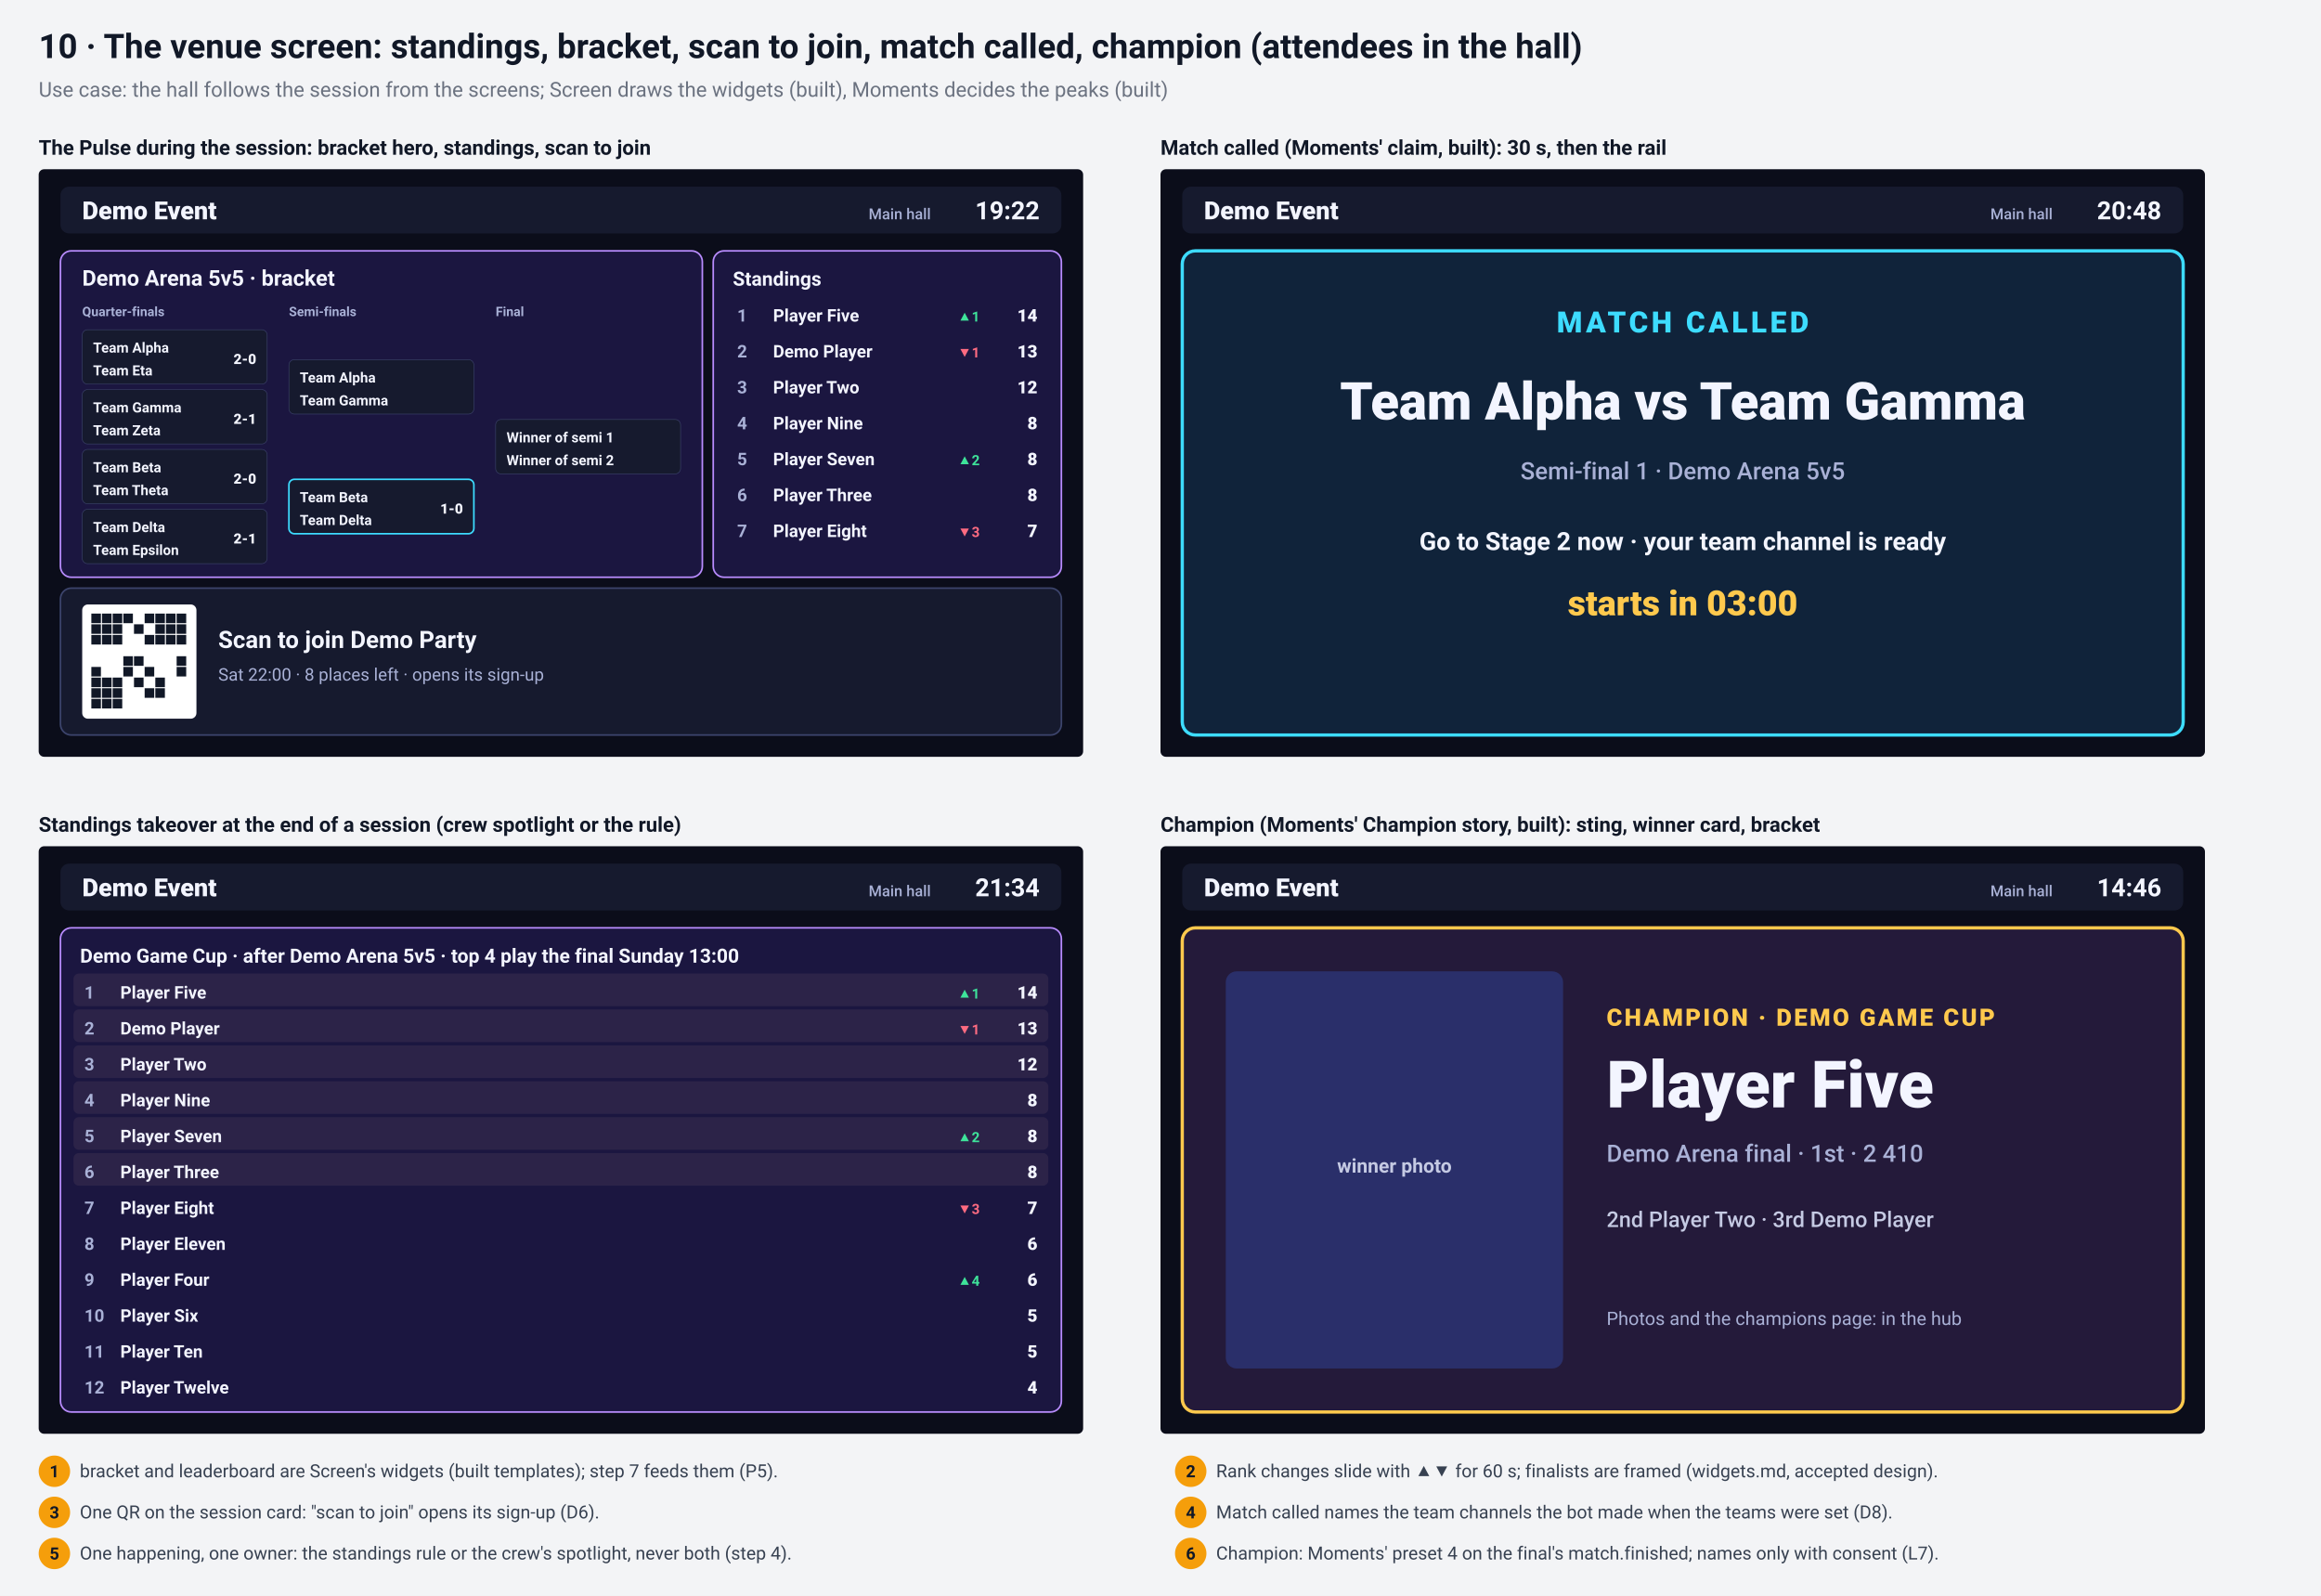
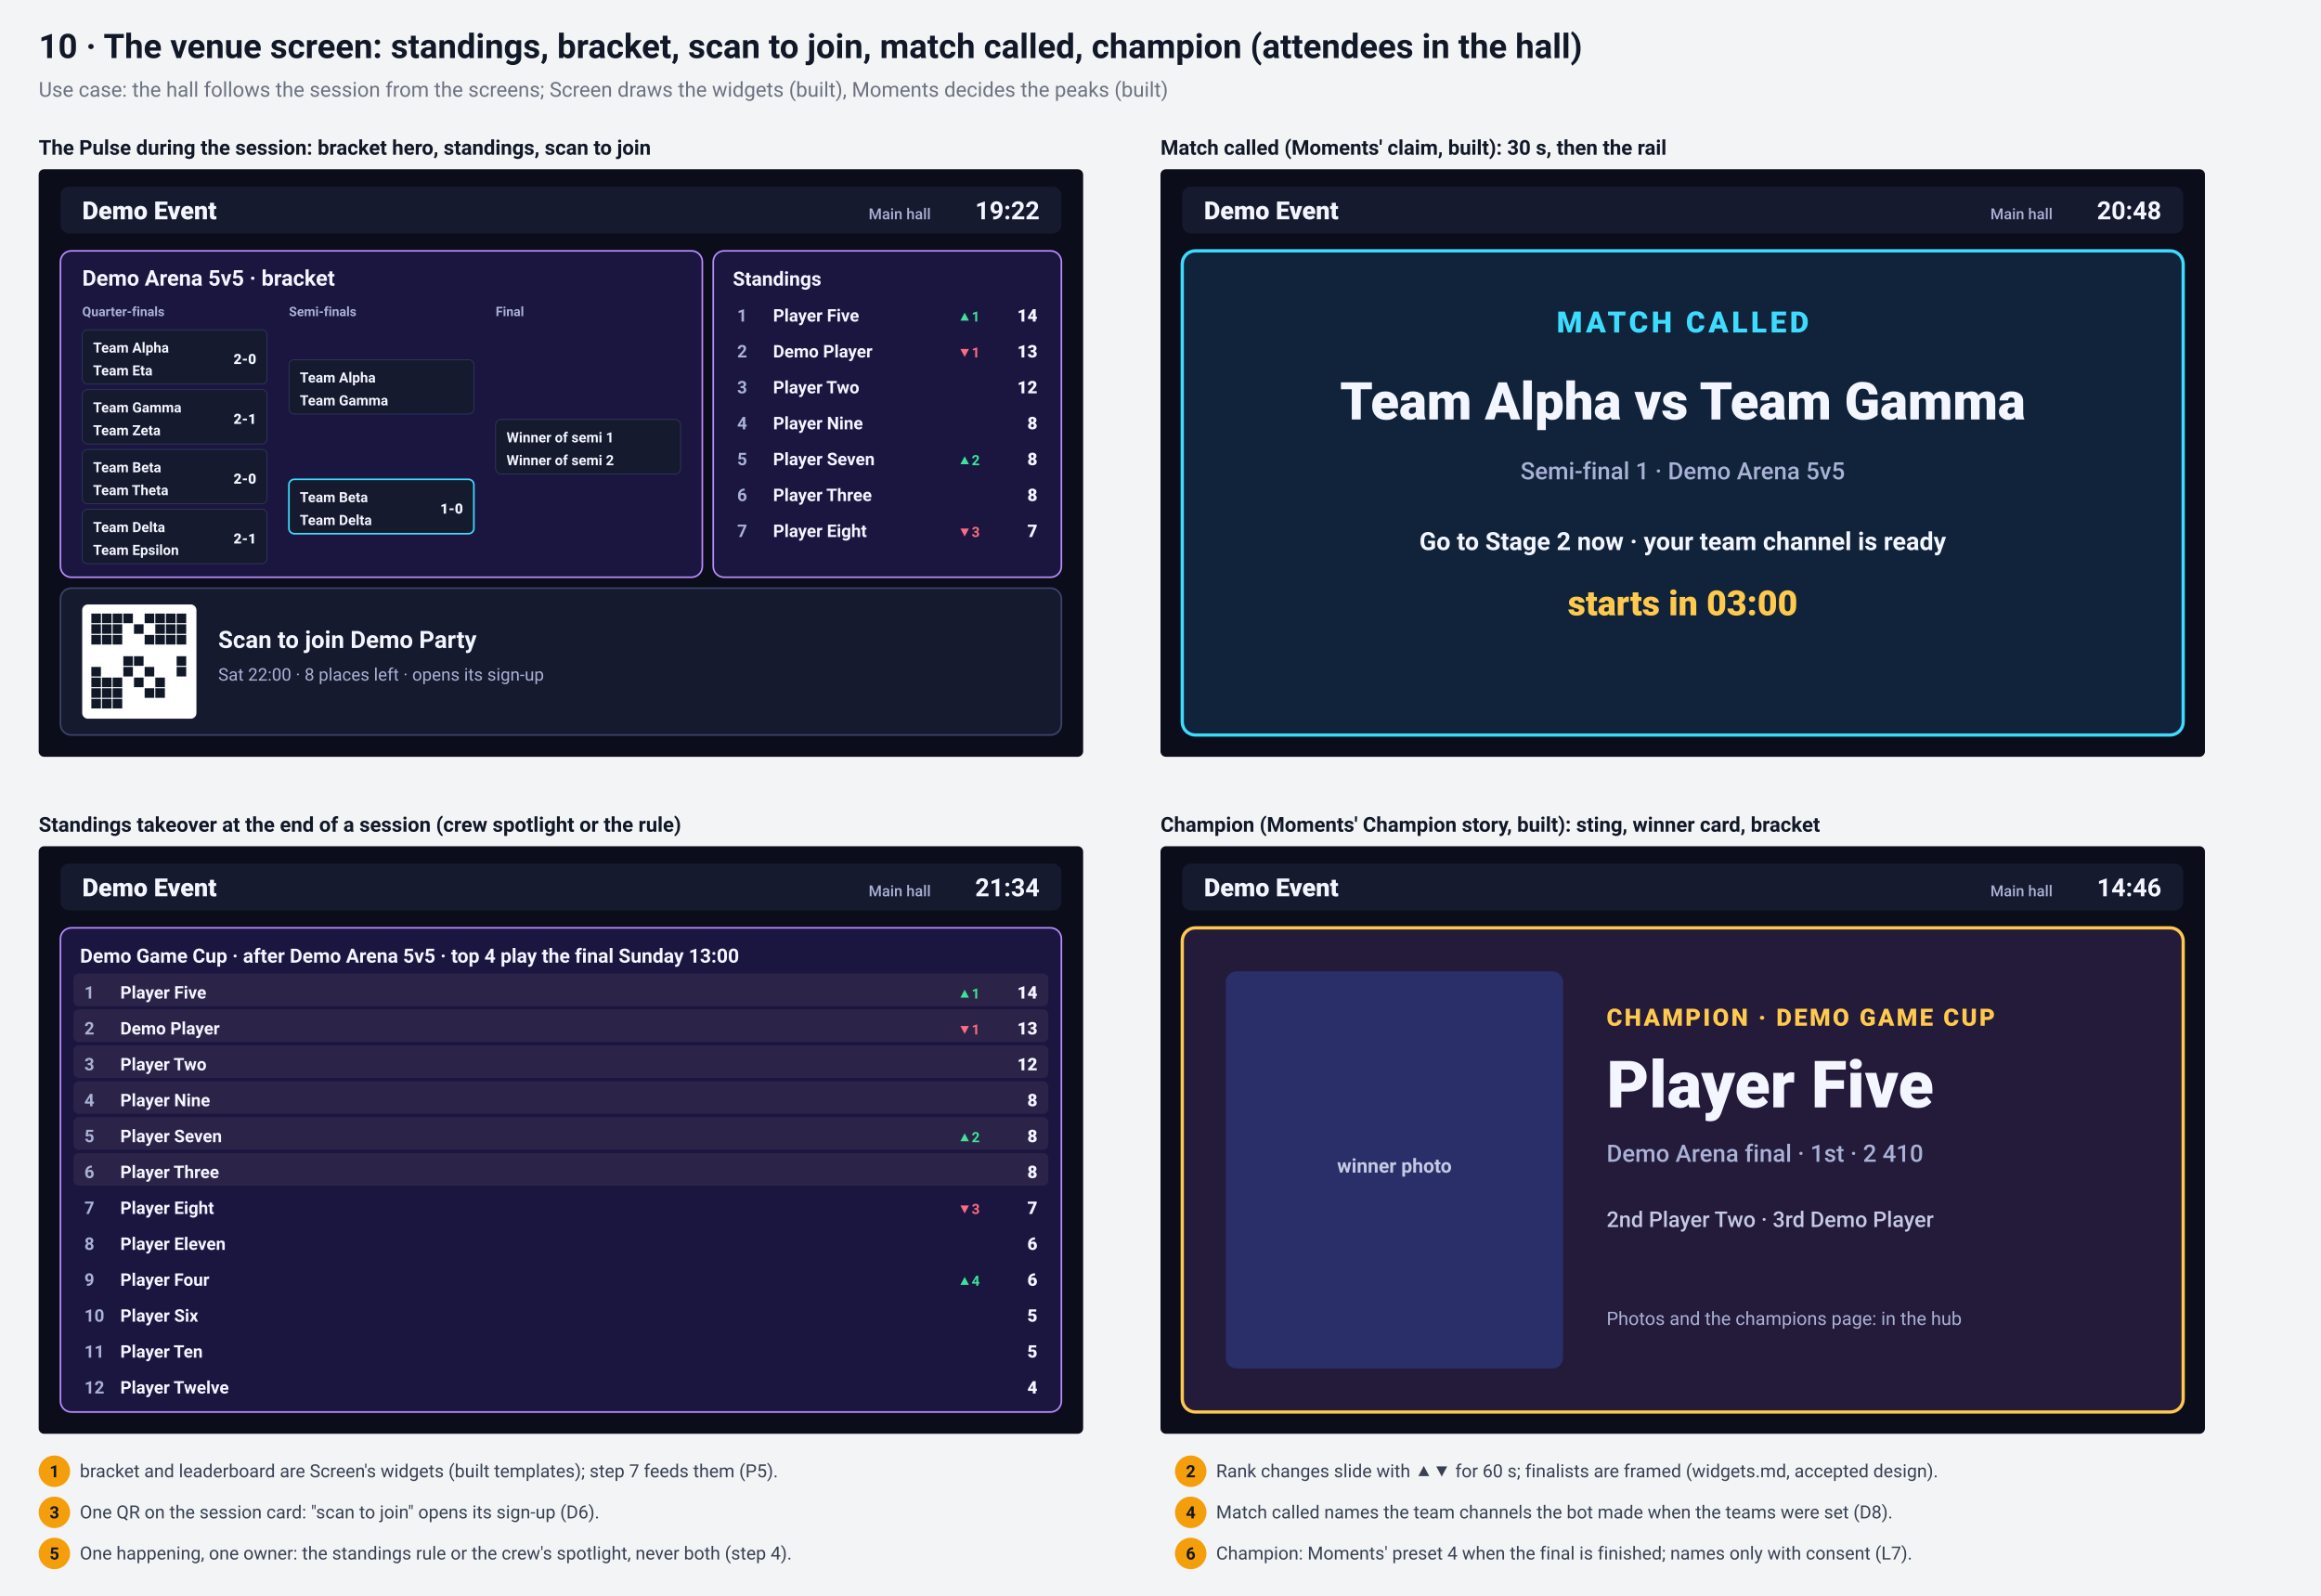
<svg xmlns="http://www.w3.org/2000/svg" viewBox="0 0 1920 1320" width="1920" height="1320" font-family="system-ui, -apple-system, 'Segoe UI', Roboto, Helvetica, Arial, sans-serif">
  <defs>
    <marker id="ah" viewBox="0 0 10 10" refX="9" refY="5" markerWidth="8" markerHeight="8" orient="auto-start-reverse">
      <path d="M0,0 L10,5 L0,10 z" fill="#6b7280" />
    </marker>
  </defs>
  <rect x="0.0" y="0.0" width="1920.0" height="1320.0" rx="0" fill="#f3f4f6" />
  <text x="32.0" y="48.0" font-size="28" fill="#111827" font-weight="700" text-anchor="start" data-box="32.0 1888.0">10 · The venue screen: standings, bracket, scan to join, match called, champion (attendees in the hall)</text>
  <text x="32.0" y="80.0" font-size="17" fill="#6b7280" font-weight="400" text-anchor="start" data-box="32.0 1888.0">Use case: the hall follows the session from the screens; Screen draws the widgets (built), Moments decides the peaks (built)</text>
  <text x="32.0" y="128.0" font-size="17" fill="#111827" font-weight="700" text-anchor="start" data-box="32.0 896.0">The Pulse during the session: bracket hero, standings, scan to join</text>
  <defs>
    <clipPath id="c1">
      <rect x="0" y="0" width="1920" height="1080" rx="10" />
    </clipPath>
  </defs>
  <g transform="translate(32.0,140.0) scale(0.45)">
    <g clip-path="url(#c1)">
      <rect x="0.0" y="0.0" width="1920.0" height="1080.0" rx="0" fill="#0b0d1a" />
      <rect x="40.0" y="32.0" width="1840.0" height="86.0" rx="16" fill="#161a2e" />
      <text x="80.0" y="92.0" font-size="46" fill="#f3f5ff" font-weight="800" text-anchor="start">Demo Event</text>
      <text x="1840.0" y="92.0" font-size="46" fill="#f3f5ff" font-weight="700" text-anchor="end">19:22</text>
      <text x="1640.0" y="92.0" font-size="28" fill="#a9b1d6" font-weight="500" text-anchor="end">Main hall</text>
      <rect x="40.0" y="150.0" width="1180.0" height="600.0" rx="20" fill="#1b1640" stroke="#b98cff" stroke-width="3" />
      <text x="80.0" y="214.0" font-size="40" fill="#f3f5ff" font-weight="700" text-anchor="start">Demo Arena 5v5 · bracket</text>
      <text x="80.0" y="270.0" font-size="24" fill="#a9b1d6" font-weight="600" text-anchor="start">Quarter-finals</text>
      <rect x="80.0" y="295.0" width="340.0" height="100.0" rx="10" fill="#161a2e" stroke="#3c446c" stroke-width="1" />
      <text x="100.0" y="337.0" font-size="26" fill="#f3f5ff" font-weight="600" text-anchor="start" data-box="100.0 360.0">Team Alpha</text>
      <text x="100.0" y="379.0" font-size="26" fill="#f3f5ff" font-weight="600" text-anchor="start" data-box="100.0 360.0">Team Eta</text>
      <text x="400.0" y="358.0" font-size="26" fill="#f3f5ff" font-weight="800" text-anchor="end">2-0</text>
      <rect x="80.0" y="405.0" width="340.0" height="100.0" rx="10" fill="#161a2e" stroke="#3c446c" stroke-width="1" />
      <text x="100.0" y="447.0" font-size="26" fill="#f3f5ff" font-weight="600" text-anchor="start" data-box="100.0 360.0">Team Gamma</text>
      <text x="100.0" y="489.0" font-size="26" fill="#f3f5ff" font-weight="600" text-anchor="start" data-box="100.0 360.0">Team Zeta</text>
      <text x="400.0" y="468.0" font-size="26" fill="#f3f5ff" font-weight="800" text-anchor="end">2-1</text>
      <rect x="80.0" y="515.0" width="340.0" height="100.0" rx="10" fill="#161a2e" stroke="#3c446c" stroke-width="1" />
      <text x="100.0" y="557.0" font-size="26" fill="#f3f5ff" font-weight="600" text-anchor="start" data-box="100.0 360.0">Team Beta</text>
      <text x="100.0" y="599.0" font-size="26" fill="#f3f5ff" font-weight="600" text-anchor="start" data-box="100.0 360.0">Team Theta</text>
      <text x="400.0" y="578.0" font-size="26" fill="#f3f5ff" font-weight="800" text-anchor="end">2-0</text>
      <rect x="80.0" y="625.0" width="340.0" height="100.0" rx="10" fill="#161a2e" stroke="#3c446c" stroke-width="1" />
      <text x="100.0" y="667.0" font-size="26" fill="#f3f5ff" font-weight="600" text-anchor="start" data-box="100.0 360.0">Team Delta</text>
      <text x="100.0" y="709.0" font-size="26" fill="#f3f5ff" font-weight="600" text-anchor="start" data-box="100.0 360.0">Team Epsilon</text>
      <text x="400.0" y="688.0" font-size="26" fill="#f3f5ff" font-weight="800" text-anchor="end">2-1</text>
      <text x="460.0" y="270.0" font-size="24" fill="#a9b1d6" font-weight="600" text-anchor="start">Semi-finals</text>
      <rect x="460.0" y="350.0" width="340.0" height="100.0" rx="10" fill="#161a2e" stroke="#3c446c" stroke-width="1" />
      <text x="480.0" y="392.0" font-size="26" fill="#f3f5ff" font-weight="600" text-anchor="start" data-box="480.0 740.0">Team Alpha</text>
      <text x="480.0" y="434.0" font-size="26" fill="#f3f5ff" font-weight="600" text-anchor="start" data-box="480.0 740.0">Team Gamma</text>
      <rect x="460.0" y="570.0" width="340.0" height="100.0" rx="10" fill="#161a2e" stroke="#3ddcff" stroke-width="3" />
      <text x="480.0" y="612.0" font-size="26" fill="#f3f5ff" font-weight="600" text-anchor="start" data-box="480.0 740.0">Team Beta</text>
      <text x="480.0" y="654.0" font-size="26" fill="#f3f5ff" font-weight="600" text-anchor="start" data-box="480.0 740.0">Team Delta</text>
      <text x="780.0" y="633.0" font-size="26" fill="#f3f5ff" font-weight="800" text-anchor="end">1-0</text>
      <text x="840.0" y="270.0" font-size="24" fill="#a9b1d6" font-weight="600" text-anchor="start">Final</text>
      <rect x="840.0" y="460.0" width="340.0" height="100.0" rx="10" fill="#161a2e" stroke="#3c446c" stroke-width="1" />
      <text x="860.0" y="502.0" font-size="26" fill="#f3f5ff" font-weight="600" text-anchor="start" data-box="860.0 1120.0">Winner of semi 1</text>
      <text x="860.0" y="544.0" font-size="26" fill="#f3f5ff" font-weight="600" text-anchor="start" data-box="860.0 1120.0">Winner of semi 2</text>
      <rect x="1240.0" y="150.0" width="640.0" height="600.0" rx="20" fill="#1b1640" stroke="#b98cff" stroke-width="3" />
      <text x="1276.0" y="214.0" font-size="36" fill="#f3f5ff" font-weight="700" text-anchor="start" data-box="1276.0 1844.0">Standings</text>
      <text x="1284.0" y="280.0" font-size="32" fill="#a9b1d6" font-weight="700" text-anchor="start">1</text>
      <text x="1350.0" y="280.0" font-size="32" fill="#f3f5ff" font-weight="600" text-anchor="start" data-box="1350.0 1660.0">Player Five</text>
      <text x="1730.0" y="280.0" font-size="26" fill="#3ee39a" font-weight="700" text-anchor="end">▲1</text>
      <text x="1836.0" y="280.0" font-size="32" fill="#f3f5ff" font-weight="800" text-anchor="end">14</text>
      <text x="1284.0" y="346.0" font-size="32" fill="#a9b1d6" font-weight="700" text-anchor="start">2</text>
      <text x="1350.0" y="346.0" font-size="32" fill="#f3f5ff" font-weight="600" text-anchor="start" data-box="1350.0 1660.0">Demo Player</text>
      <text x="1730.0" y="346.0" font-size="26" fill="#ff6b81" font-weight="700" text-anchor="end">▼1</text>
      <text x="1836.0" y="346.0" font-size="32" fill="#f3f5ff" font-weight="800" text-anchor="end">13</text>
      <text x="1284.0" y="412.0" font-size="32" fill="#a9b1d6" font-weight="700" text-anchor="start">3</text>
      <text x="1350.0" y="412.0" font-size="32" fill="#f3f5ff" font-weight="600" text-anchor="start" data-box="1350.0 1660.0">Player Two</text>
      <text x="1836.0" y="412.0" font-size="32" fill="#f3f5ff" font-weight="800" text-anchor="end">12</text>
      <text x="1284.0" y="478.0" font-size="32" fill="#a9b1d6" font-weight="700" text-anchor="start">4</text>
      <text x="1350.0" y="478.0" font-size="32" fill="#f3f5ff" font-weight="600" text-anchor="start" data-box="1350.0 1660.0">Player Nine</text>
      <text x="1836.0" y="478.0" font-size="32" fill="#f3f5ff" font-weight="800" text-anchor="end">8</text>
      <text x="1284.0" y="544.0" font-size="32" fill="#a9b1d6" font-weight="700" text-anchor="start">5</text>
      <text x="1350.0" y="544.0" font-size="32" fill="#f3f5ff" font-weight="600" text-anchor="start" data-box="1350.0 1660.0">Player Seven</text>
      <text x="1730.0" y="544.0" font-size="26" fill="#3ee39a" font-weight="700" text-anchor="end">▲2</text>
      <text x="1836.0" y="544.0" font-size="32" fill="#f3f5ff" font-weight="800" text-anchor="end">8</text>
      <text x="1284.0" y="610.0" font-size="32" fill="#a9b1d6" font-weight="700" text-anchor="start">6</text>
      <text x="1350.0" y="610.0" font-size="32" fill="#f3f5ff" font-weight="600" text-anchor="start" data-box="1350.0 1660.0">Player Three</text>
      <text x="1836.0" y="610.0" font-size="32" fill="#f3f5ff" font-weight="800" text-anchor="end">8</text>
      <text x="1284.0" y="676.0" font-size="32" fill="#a9b1d6" font-weight="700" text-anchor="start">7</text>
      <text x="1350.0" y="676.0" font-size="32" fill="#f3f5ff" font-weight="600" text-anchor="start" data-box="1350.0 1660.0">Player Eight</text>
      <text x="1730.0" y="676.0" font-size="26" fill="#ff6b81" font-weight="700" text-anchor="end">▼3</text>
      <text x="1836.0" y="676.0" font-size="32" fill="#f3f5ff" font-weight="800" text-anchor="end">7</text>
      <rect x="40.0" y="770.0" width="1840.0" height="270.0" rx="20" fill="#161a2e" stroke="#3c446c" stroke-width="3" />
      <rect x="80.0" y="800.0" width="210.0" height="210.0" rx="10.5" fill="#ffffff" />
      <rect x="96.8" y="816.8" width="17.6" height="17.6" rx="0" fill="#111827" />
      <rect x="96.8" y="836.4" width="17.6" height="17.6" rx="0" fill="#111827" />
      <rect x="96.8" y="856.0" width="17.6" height="17.6" rx="0" fill="#111827" />
      <rect x="96.8" y="914.8" width="17.6" height="17.6" rx="0" fill="#111827" />
      <rect x="96.8" y="934.4" width="17.6" height="17.6" rx="0" fill="#111827" />
      <rect x="96.8" y="954.0" width="17.6" height="17.6" rx="0" fill="#111827" />
      <rect x="96.8" y="973.6" width="17.6" height="17.6" rx="0" fill="#111827" />
      <rect x="116.4" y="816.8" width="17.6" height="17.6" rx="0" fill="#111827" />
      <rect x="116.4" y="836.4" width="17.6" height="17.6" rx="0" fill="#111827" />
      <rect x="116.4" y="856.0" width="17.6" height="17.6" rx="0" fill="#111827" />
      <rect x="116.4" y="934.4" width="17.6" height="17.6" rx="0" fill="#111827" />
      <rect x="116.4" y="954.0" width="17.6" height="17.6" rx="0" fill="#111827" />
      <rect x="116.4" y="973.6" width="17.6" height="17.6" rx="0" fill="#111827" />
      <rect x="136.0" y="816.8" width="17.6" height="17.6" rx="0" fill="#111827" />
      <rect x="136.0" y="836.4" width="17.6" height="17.6" rx="0" fill="#111827" />
      <rect x="136.0" y="856.0" width="17.6" height="17.6" rx="0" fill="#111827" />
      <rect x="136.0" y="934.4" width="17.6" height="17.6" rx="0" fill="#111827" />
      <rect x="136.0" y="954.0" width="17.6" height="17.6" rx="0" fill="#111827" />
      <rect x="136.0" y="973.6" width="17.6" height="17.6" rx="0" fill="#111827" />
      <rect x="155.6" y="816.8" width="17.6" height="17.6" rx="0" fill="#111827" />
      <rect x="155.6" y="895.2" width="17.6" height="17.6" rx="0" fill="#111827" />
      <rect x="155.6" y="914.8" width="17.6" height="17.6" rx="0" fill="#111827" />
      <rect x="175.2" y="836.4" width="17.6" height="17.6" rx="0" fill="#111827" />
      <rect x="175.2" y="895.2" width="17.6" height="17.6" rx="0" fill="#111827" />
      <rect x="175.2" y="934.4" width="17.6" height="17.6" rx="0" fill="#111827" />
      <rect x="194.8" y="816.8" width="17.6" height="17.6" rx="0" fill="#111827" />
      <rect x="194.8" y="856.0" width="17.6" height="17.6" rx="0" fill="#111827" />
      <rect x="194.8" y="914.8" width="17.6" height="17.6" rx="0" fill="#111827" />
      <rect x="194.8" y="954.0" width="17.6" height="17.6" rx="0" fill="#111827" />
      <rect x="214.4" y="816.8" width="17.6" height="17.6" rx="0" fill="#111827" />
      <rect x="214.4" y="836.4" width="17.6" height="17.6" rx="0" fill="#111827" />
      <rect x="214.4" y="856.0" width="17.6" height="17.6" rx="0" fill="#111827" />
      <rect x="214.4" y="934.4" width="17.6" height="17.6" rx="0" fill="#111827" />
      <rect x="214.4" y="954.0" width="17.6" height="17.6" rx="0" fill="#111827" />
      <rect x="234.0" y="816.8" width="17.6" height="17.6" rx="0" fill="#111827" />
      <rect x="234.0" y="836.4" width="17.6" height="17.6" rx="0" fill="#111827" />
      <rect x="234.0" y="856.0" width="17.6" height="17.6" rx="0" fill="#111827" />
      <rect x="253.6" y="816.8" width="17.6" height="17.6" rx="0" fill="#111827" />
      <rect x="253.6" y="836.4" width="17.6" height="17.6" rx="0" fill="#111827" />
      <rect x="253.6" y="856.0" width="17.6" height="17.6" rx="0" fill="#111827" />
      <rect x="253.6" y="895.2" width="17.6" height="17.6" rx="0" fill="#111827" />
      <rect x="253.6" y="914.8" width="17.6" height="17.6" rx="0" fill="#111827" />
      <text x="330.0" y="880.0" font-size="44" fill="#f3f5ff" font-weight="700" text-anchor="start">Scan to join Demo Party</text>
      <text x="330.0" y="940.0" font-size="32" fill="#a9b1d6" font-weight="400" text-anchor="start">Sat 22:00 · 8 places left · opens its sign-up</text>
    </g>
  </g>
  <text x="960.0" y="128.0" font-size="17" fill="#111827" font-weight="700" text-anchor="start" data-box="960.0 1824.0">Match called (Moments' claim, built): 30 s, then the rail</text>
  <defs>
    <clipPath id="c2">
      <rect x="0" y="0" width="1920" height="1080" rx="10" />
    </clipPath>
  </defs>
  <g transform="translate(960.0,140.0) scale(0.45)">
    <g clip-path="url(#c2)">
      <rect x="0.0" y="0.0" width="1920.0" height="1080.0" rx="0" fill="#0b0d1a" />
      <rect x="40.0" y="32.0" width="1840.0" height="86.0" rx="16" fill="#161a2e" />
      <text x="80.0" y="92.0" font-size="46" fill="#f3f5ff" font-weight="800" text-anchor="start">Demo Event</text>
      <text x="1840.0" y="92.0" font-size="46" fill="#f3f5ff" font-weight="700" text-anchor="end">20:48</text>
      <text x="1640.0" y="92.0" font-size="28" fill="#a9b1d6" font-weight="500" text-anchor="end">Main hall</text>
      <rect x="40.0" y="150.0" width="1840.0" height="890.0" rx="24" fill="#10233a" stroke="#3ddcff" stroke-width="6" />
      <text x="960.0" y="300.0" font-size="54" fill="#3ddcff" font-weight="800" text-anchor="middle" letter-spacing="6">MATCH CALLED</text>
      <text x="960.0" y="460.0" font-size="96" fill="#f3f5ff" font-weight="800" text-anchor="middle">Team Alpha  vs  Team Gamma</text>
      <text x="960.0" y="570.0" font-size="44" fill="#a9b1d6" font-weight="500" text-anchor="middle">Semi-final 1 · Demo Arena 5v5</text>
      <text x="960.0" y="700.0" font-size="46" fill="#f3f5ff" font-weight="600" text-anchor="middle">Go to Stage 2 now · your team channel is ready</text>
      <text x="960.0" y="820.0" font-size="64" fill="#ffc94d" font-weight="800" text-anchor="middle">starts in 03:00</text>
    </g>
  </g>
  <text x="32.0" y="688.0" font-size="17" fill="#111827" font-weight="700" text-anchor="start" data-box="32.0 896.0">Standings takeover at the end of a session (crew spotlight or the rule)</text>
  <defs>
    <clipPath id="c3">
      <rect x="0" y="0" width="1920" height="1080" rx="10" />
    </clipPath>
  </defs>
  <g transform="translate(32.0,700.0) scale(0.45)">
    <g clip-path="url(#c3)">
      <rect x="0.0" y="0.0" width="1920.0" height="1080.0" rx="0" fill="#0b0d1a" />
      <rect x="40.0" y="32.0" width="1840.0" height="86.0" rx="16" fill="#161a2e" />
      <text x="80.0" y="92.0" font-size="46" fill="#f3f5ff" font-weight="800" text-anchor="start">Demo Event</text>
      <text x="1840.0" y="92.0" font-size="46" fill="#f3f5ff" font-weight="700" text-anchor="end">21:34</text>
      <text x="1640.0" y="92.0" font-size="28" fill="#a9b1d6" font-weight="500" text-anchor="end">Main hall</text>
      <rect x="40.0" y="150.0" width="1840.0" height="890.0" rx="20" fill="#1b1640" stroke="#b98cff" stroke-width="3" />
      <text x="76.0" y="214.0" font-size="36" fill="#f3f5ff" font-weight="700" text-anchor="start" data-box="76.0 1844.0">Demo Game Cup · after Demo Arena 5v5 · top 4 play the final Sunday 13:00</text>
      <rect x="64.0" y="234.0" width="1792.0" height="60.0" rx="10" fill="#2c2348" />
      <text x="84.0" y="280.0" font-size="32" fill="#a9b1d6" font-weight="700" text-anchor="start">1</text>
      <text x="150.0" y="280.0" font-size="32" fill="#f3f5ff" font-weight="600" text-anchor="start" data-box="150.0 1660.0">Player Five</text>
      <text x="1730.0" y="280.0" font-size="26" fill="#3ee39a" font-weight="700" text-anchor="end">▲1</text>
      <text x="1836.0" y="280.0" font-size="32" fill="#f3f5ff" font-weight="800" text-anchor="end">14</text>
      <rect x="64.0" y="300.0" width="1792.0" height="60.0" rx="10" fill="#2c2348" />
      <text x="84.0" y="346.0" font-size="32" fill="#a9b1d6" font-weight="700" text-anchor="start">2</text>
      <text x="150.0" y="346.0" font-size="32" fill="#f3f5ff" font-weight="600" text-anchor="start" data-box="150.0 1660.0">Demo Player</text>
      <text x="1730.0" y="346.0" font-size="26" fill="#ff6b81" font-weight="700" text-anchor="end">▼1</text>
      <text x="1836.0" y="346.0" font-size="32" fill="#f3f5ff" font-weight="800" text-anchor="end">13</text>
      <rect x="64.0" y="366.0" width="1792.0" height="60.0" rx="10" fill="#2c2348" />
      <text x="84.0" y="412.0" font-size="32" fill="#a9b1d6" font-weight="700" text-anchor="start">3</text>
      <text x="150.0" y="412.0" font-size="32" fill="#f3f5ff" font-weight="600" text-anchor="start" data-box="150.0 1660.0">Player Two</text>
      <text x="1836.0" y="412.0" font-size="32" fill="#f3f5ff" font-weight="800" text-anchor="end">12</text>
      <rect x="64.0" y="432.0" width="1792.0" height="60.0" rx="10" fill="#2c2348" />
      <text x="84.0" y="478.0" font-size="32" fill="#a9b1d6" font-weight="700" text-anchor="start">4</text>
      <text x="150.0" y="478.0" font-size="32" fill="#f3f5ff" font-weight="600" text-anchor="start" data-box="150.0 1660.0">Player Nine</text>
      <text x="1836.0" y="478.0" font-size="32" fill="#f3f5ff" font-weight="800" text-anchor="end">8</text>
      <rect x="64.0" y="498.0" width="1792.0" height="60.0" rx="10" fill="#2c2348" />
      <text x="84.0" y="544.0" font-size="32" fill="#a9b1d6" font-weight="700" text-anchor="start">5</text>
      <text x="150.0" y="544.0" font-size="32" fill="#f3f5ff" font-weight="600" text-anchor="start" data-box="150.0 1660.0">Player Seven</text>
      <text x="1730.0" y="544.0" font-size="26" fill="#3ee39a" font-weight="700" text-anchor="end">▲2</text>
      <text x="1836.0" y="544.0" font-size="32" fill="#f3f5ff" font-weight="800" text-anchor="end">8</text>
      <rect x="64.0" y="564.0" width="1792.0" height="60.0" rx="10" fill="#2c2348" />
      <text x="84.0" y="610.0" font-size="32" fill="#a9b1d6" font-weight="700" text-anchor="start">6</text>
      <text x="150.0" y="610.0" font-size="32" fill="#f3f5ff" font-weight="600" text-anchor="start" data-box="150.0 1660.0">Player Three</text>
      <text x="1836.0" y="610.0" font-size="32" fill="#f3f5ff" font-weight="800" text-anchor="end">8</text>
      <text x="84.0" y="676.0" font-size="32" fill="#a9b1d6" font-weight="700" text-anchor="start">7</text>
      <text x="150.0" y="676.0" font-size="32" fill="#f3f5ff" font-weight="600" text-anchor="start" data-box="150.0 1660.0">Player Eight</text>
      <text x="1730.0" y="676.0" font-size="26" fill="#ff6b81" font-weight="700" text-anchor="end">▼3</text>
      <text x="1836.0" y="676.0" font-size="32" fill="#f3f5ff" font-weight="800" text-anchor="end">7</text>
      <text x="84.0" y="742.0" font-size="32" fill="#a9b1d6" font-weight="700" text-anchor="start">8</text>
      <text x="150.0" y="742.0" font-size="32" fill="#f3f5ff" font-weight="600" text-anchor="start" data-box="150.0 1660.0">Player Eleven</text>
      <text x="1836.0" y="742.0" font-size="32" fill="#f3f5ff" font-weight="800" text-anchor="end">6</text>
      <text x="84.0" y="808.0" font-size="32" fill="#a9b1d6" font-weight="700" text-anchor="start">9</text>
      <text x="150.0" y="808.0" font-size="32" fill="#f3f5ff" font-weight="600" text-anchor="start" data-box="150.0 1660.0">Player Four</text>
      <text x="1730.0" y="808.0" font-size="26" fill="#3ee39a" font-weight="700" text-anchor="end">▲4</text>
      <text x="1836.0" y="808.0" font-size="32" fill="#f3f5ff" font-weight="800" text-anchor="end">6</text>
      <text x="84.0" y="874.0" font-size="32" fill="#a9b1d6" font-weight="700" text-anchor="start">10</text>
      <text x="150.0" y="874.0" font-size="32" fill="#f3f5ff" font-weight="600" text-anchor="start" data-box="150.0 1660.0">Player Six</text>
      <text x="1836.0" y="874.0" font-size="32" fill="#f3f5ff" font-weight="800" text-anchor="end">5</text>
      <text x="84.0" y="940.0" font-size="32" fill="#a9b1d6" font-weight="700" text-anchor="start">11</text>
      <text x="150.0" y="940.0" font-size="32" fill="#f3f5ff" font-weight="600" text-anchor="start" data-box="150.0 1660.0">Player Ten</text>
      <text x="1836.0" y="940.0" font-size="32" fill="#f3f5ff" font-weight="800" text-anchor="end">5</text>
      <text x="84.0" y="1006.0" font-size="32" fill="#a9b1d6" font-weight="700" text-anchor="start">12</text>
      <text x="150.0" y="1006.0" font-size="32" fill="#f3f5ff" font-weight="600" text-anchor="start" data-box="150.0 1660.0">Player Twelve</text>
      <text x="1836.0" y="1006.0" font-size="32" fill="#f3f5ff" font-weight="800" text-anchor="end">4</text>
    </g>
  </g>
  <text x="960.0" y="688.0" font-size="17" fill="#111827" font-weight="700" text-anchor="start" data-box="960.0 1824.0">Champion (Moments' Champion story, built): sting, winner card, bracket</text>
  <defs>
    <clipPath id="c4">
      <rect x="0" y="0" width="1920" height="1080" rx="10" />
    </clipPath>
  </defs>
  <g transform="translate(960.0,700.0) scale(0.45)">
    <g clip-path="url(#c4)">
      <rect x="0.0" y="0.0" width="1920.0" height="1080.0" rx="0" fill="#0b0d1a" />
      <rect x="40.0" y="32.0" width="1840.0" height="86.0" rx="16" fill="#161a2e" />
      <text x="80.0" y="92.0" font-size="46" fill="#f3f5ff" font-weight="800" text-anchor="start">Demo Event</text>
      <text x="1840.0" y="92.0" font-size="46" fill="#f3f5ff" font-weight="700" text-anchor="end">14:46</text>
      <text x="1640.0" y="92.0" font-size="28" fill="#a9b1d6" font-weight="500" text-anchor="end">Main hall</text>
      <rect x="40.0" y="150.0" width="1840.0" height="890.0" rx="24" fill="#241a3a" stroke="#ffc94d" stroke-width="6" />
      <rect x="120.0" y="230.0" width="620.0" height="730.0" rx="20" fill="#2a2f6a" />
      <text x="430.0" y="600.0" font-size="36" fill="#c5cae3" font-weight="600" text-anchor="middle">winner photo</text>
      <text x="820.0" y="330.0" font-size="44" fill="#ffc94d" font-weight="800" text-anchor="start" letter-spacing="4">CHAMPION · DEMO GAME CUP</text>
      <text x="820.0" y="480.0" font-size="120" fill="#f3f5ff" font-weight="800" text-anchor="start">Player Five</text>
      <text x="820.0" y="580.0" font-size="44" fill="#a9b1d6" font-weight="500" text-anchor="start">Demo Arena final · 1st · 2 410</text>
      <text x="820.0" y="700.0" font-size="40" fill="#c5cae3" font-weight="500" text-anchor="start">2nd Player Two · 3rd Demo Player</text>
      <text x="820.0" y="880.0" font-size="34" fill="#a9b1d6" font-weight="400" text-anchor="start">Photos and the champions page: in the hub</text>
    </g>
  </g>
  <circle cx="45.0" cy="1217.0" r="13" fill="#f59e0b" />
  <text x="45.0" y="1222.0" font-size="14" fill="#111827" font-weight="700" text-anchor="middle">1</text>
  <text x="66.0" y="1222.0" font-size="15" fill="#374151" font-weight="400" text-anchor="start" data-box="66.0 932.0">bracket and leaderboard are Screen's widgets (built templates); step 7 feeds them (P5).</text>
  <circle cx="985.0" cy="1217.0" r="13" fill="#f59e0b" />
  <text x="985.0" y="1222.0" font-size="14" fill="#111827" font-weight="700" text-anchor="middle">2</text>
  <text x="1006.0" y="1222.0" font-size="15" fill="#374151" font-weight="400" text-anchor="start" data-box="1006.0 1872.0">Rank changes slide with ▲▼ for 60 s; finalists are framed (widgets.md, accepted design).</text>
  <circle cx="45.0" cy="1251.0" r="13" fill="#f59e0b" />
  <text x="45.0" y="1256.0" font-size="14" fill="#111827" font-weight="700" text-anchor="middle">3</text>
  <text x="66.0" y="1256.0" font-size="15" fill="#374151" font-weight="400" text-anchor="start" data-box="66.0 932.0">One QR on the session card: "scan to join" opens its sign-up (D6).</text>
  <circle cx="985.0" cy="1251.0" r="13" fill="#f59e0b" />
  <text x="985.0" y="1256.0" font-size="14" fill="#111827" font-weight="700" text-anchor="middle">4</text>
  <text x="1006.0" y="1256.0" font-size="15" fill="#374151" font-weight="400" text-anchor="start" data-box="1006.0 1872.0">Match called names the team channels the bot made when the teams were set (D8).</text>
  <circle cx="45.0" cy="1285.0" r="13" fill="#f59e0b" />
  <text x="45.0" y="1290.0" font-size="14" fill="#111827" font-weight="700" text-anchor="middle">5</text>
  <text x="66.0" y="1290.0" font-size="15" fill="#374151" font-weight="400" text-anchor="start" data-box="66.0 932.0">One happening, one owner: the standings rule or the crew's spotlight, never both (step 4).</text>
  <circle cx="985.0" cy="1285.0" r="13" fill="#f59e0b" />
  <text x="985.0" y="1290.0" font-size="14" fill="#111827" font-weight="700" text-anchor="middle">6</text>
-   <text x="1006.0" y="1290.0" font-size="15" fill="#374151" font-weight="400" text-anchor="start" data-box="1006.0 1872.0">Champion: Moments' preset 4 on the final's match.finished; names only with consent (L7).</text>
+   <text x="1006.0" y="1290.0" font-size="15" fill="#374151" font-weight="400" text-anchor="start" data-box="1006.0 1872.0">Champion: Moments' preset 4 when the final is finished; names only with consent (L7).</text>
</svg>
